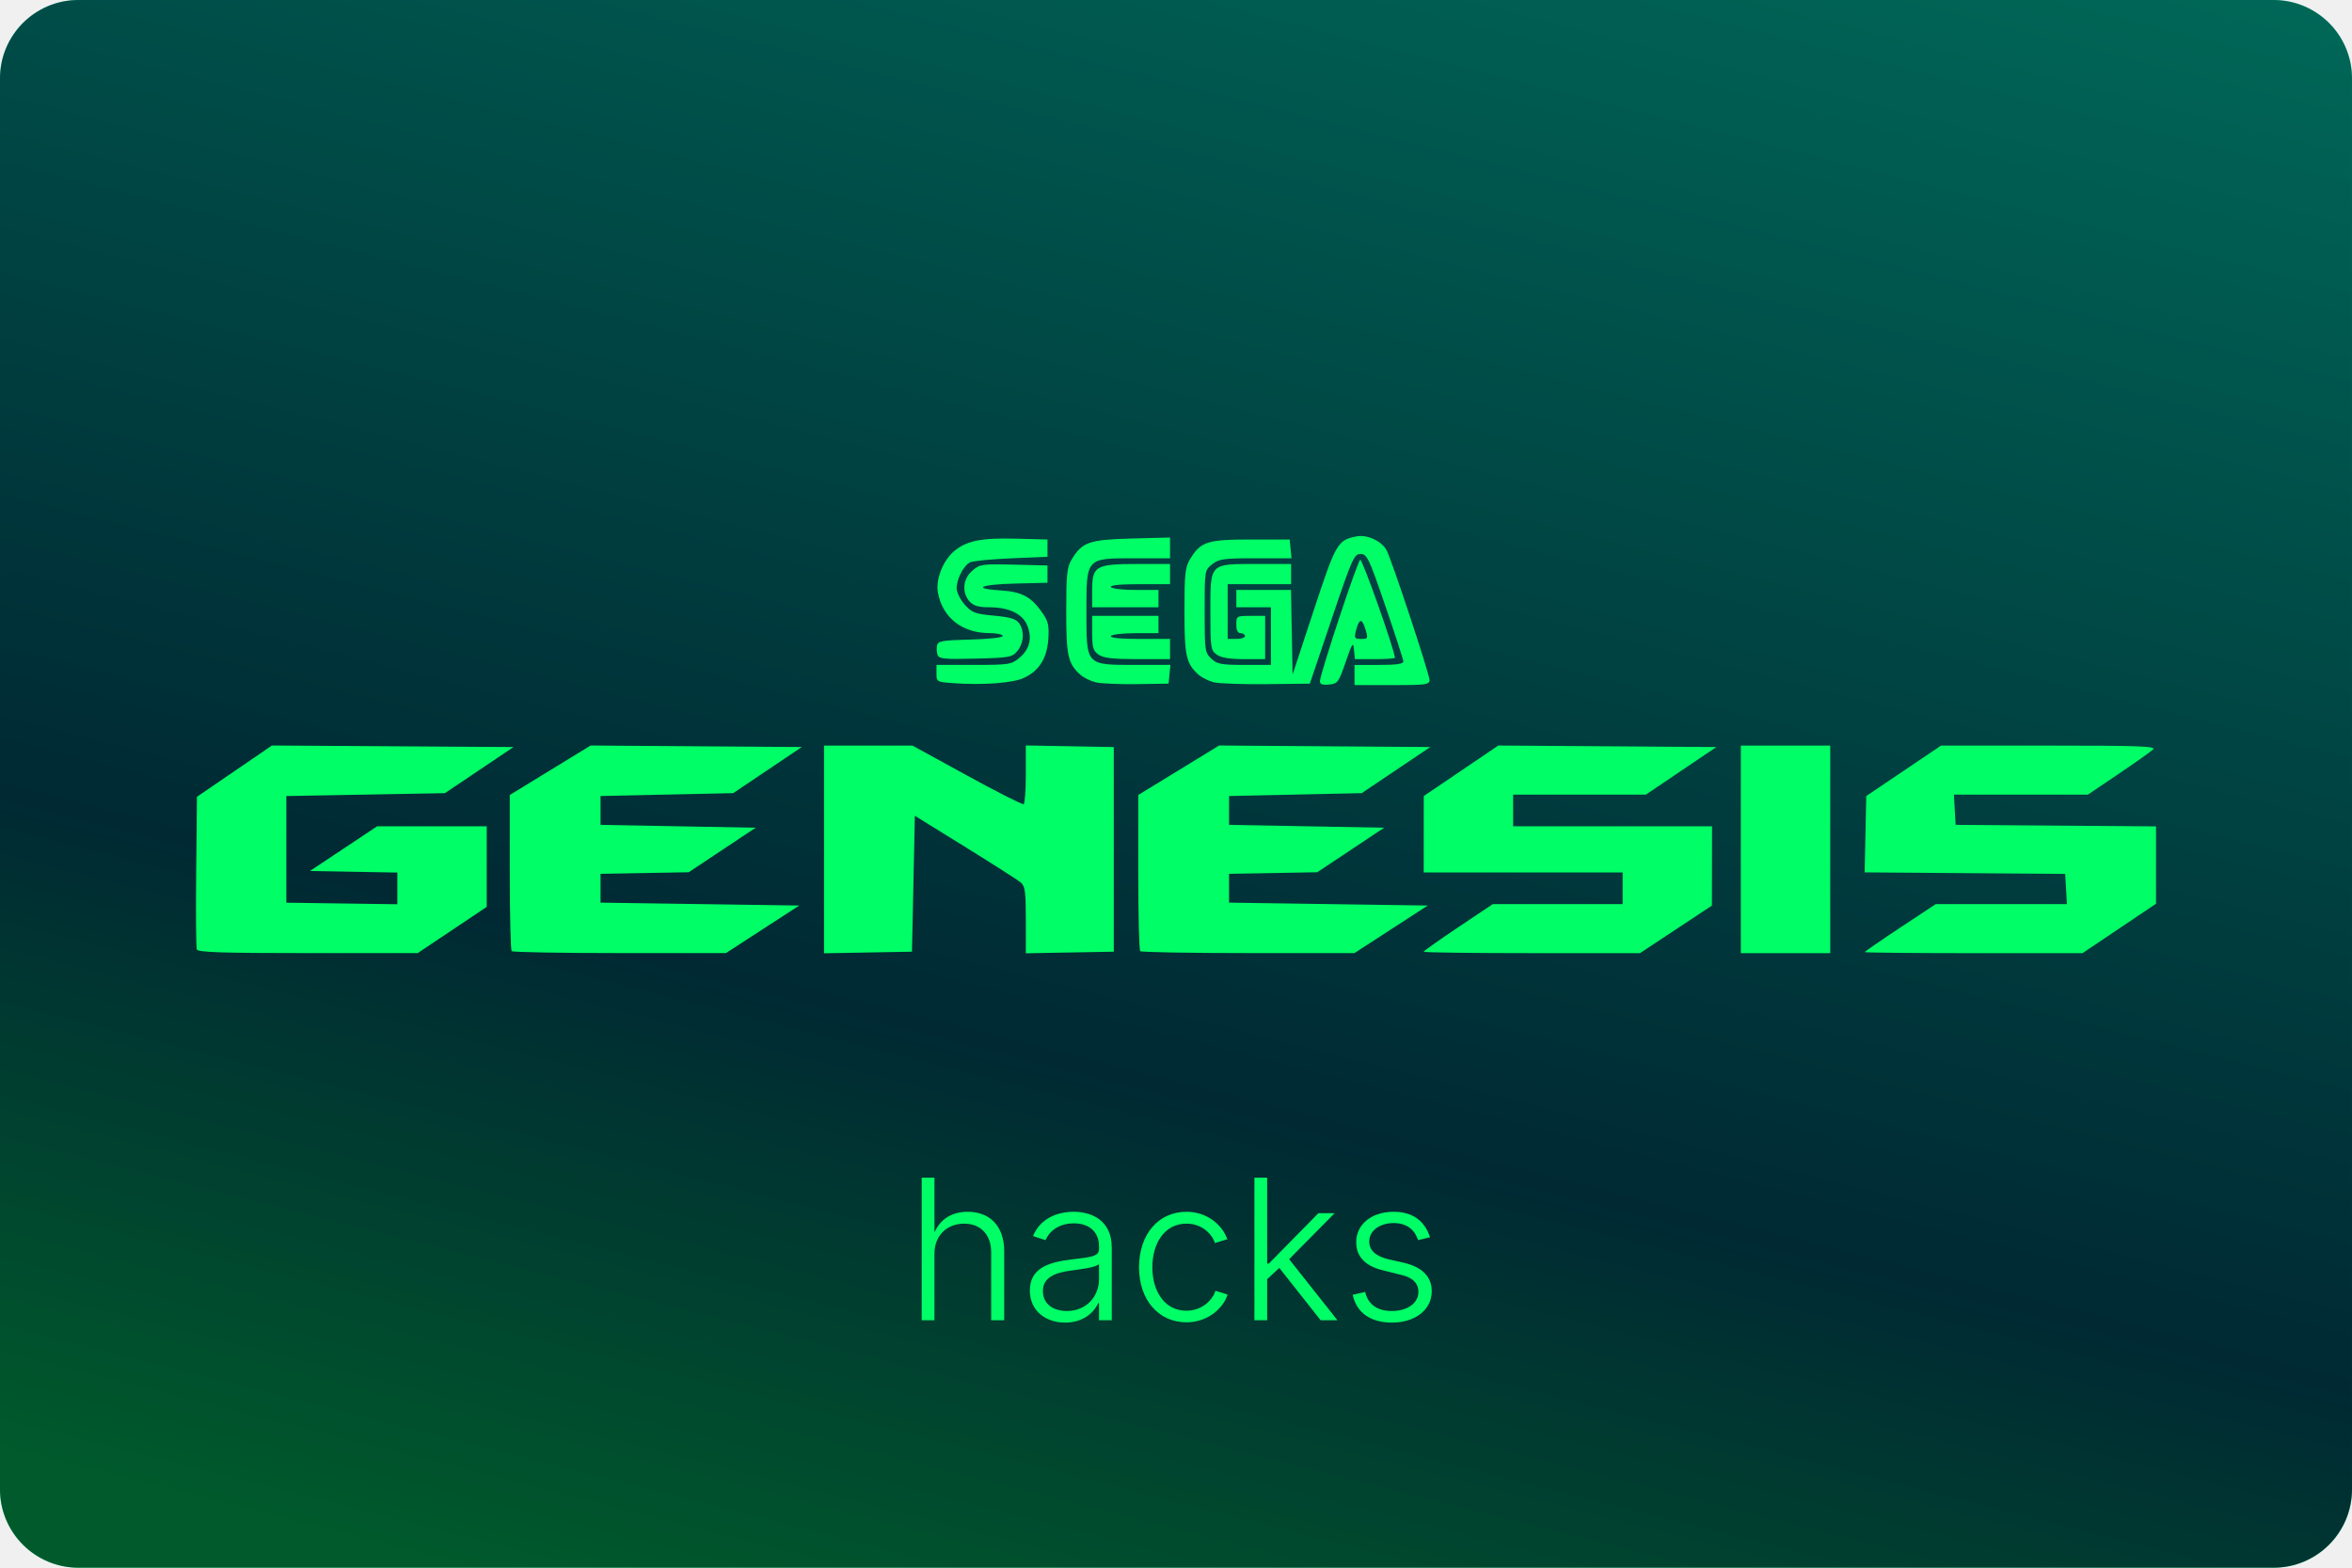
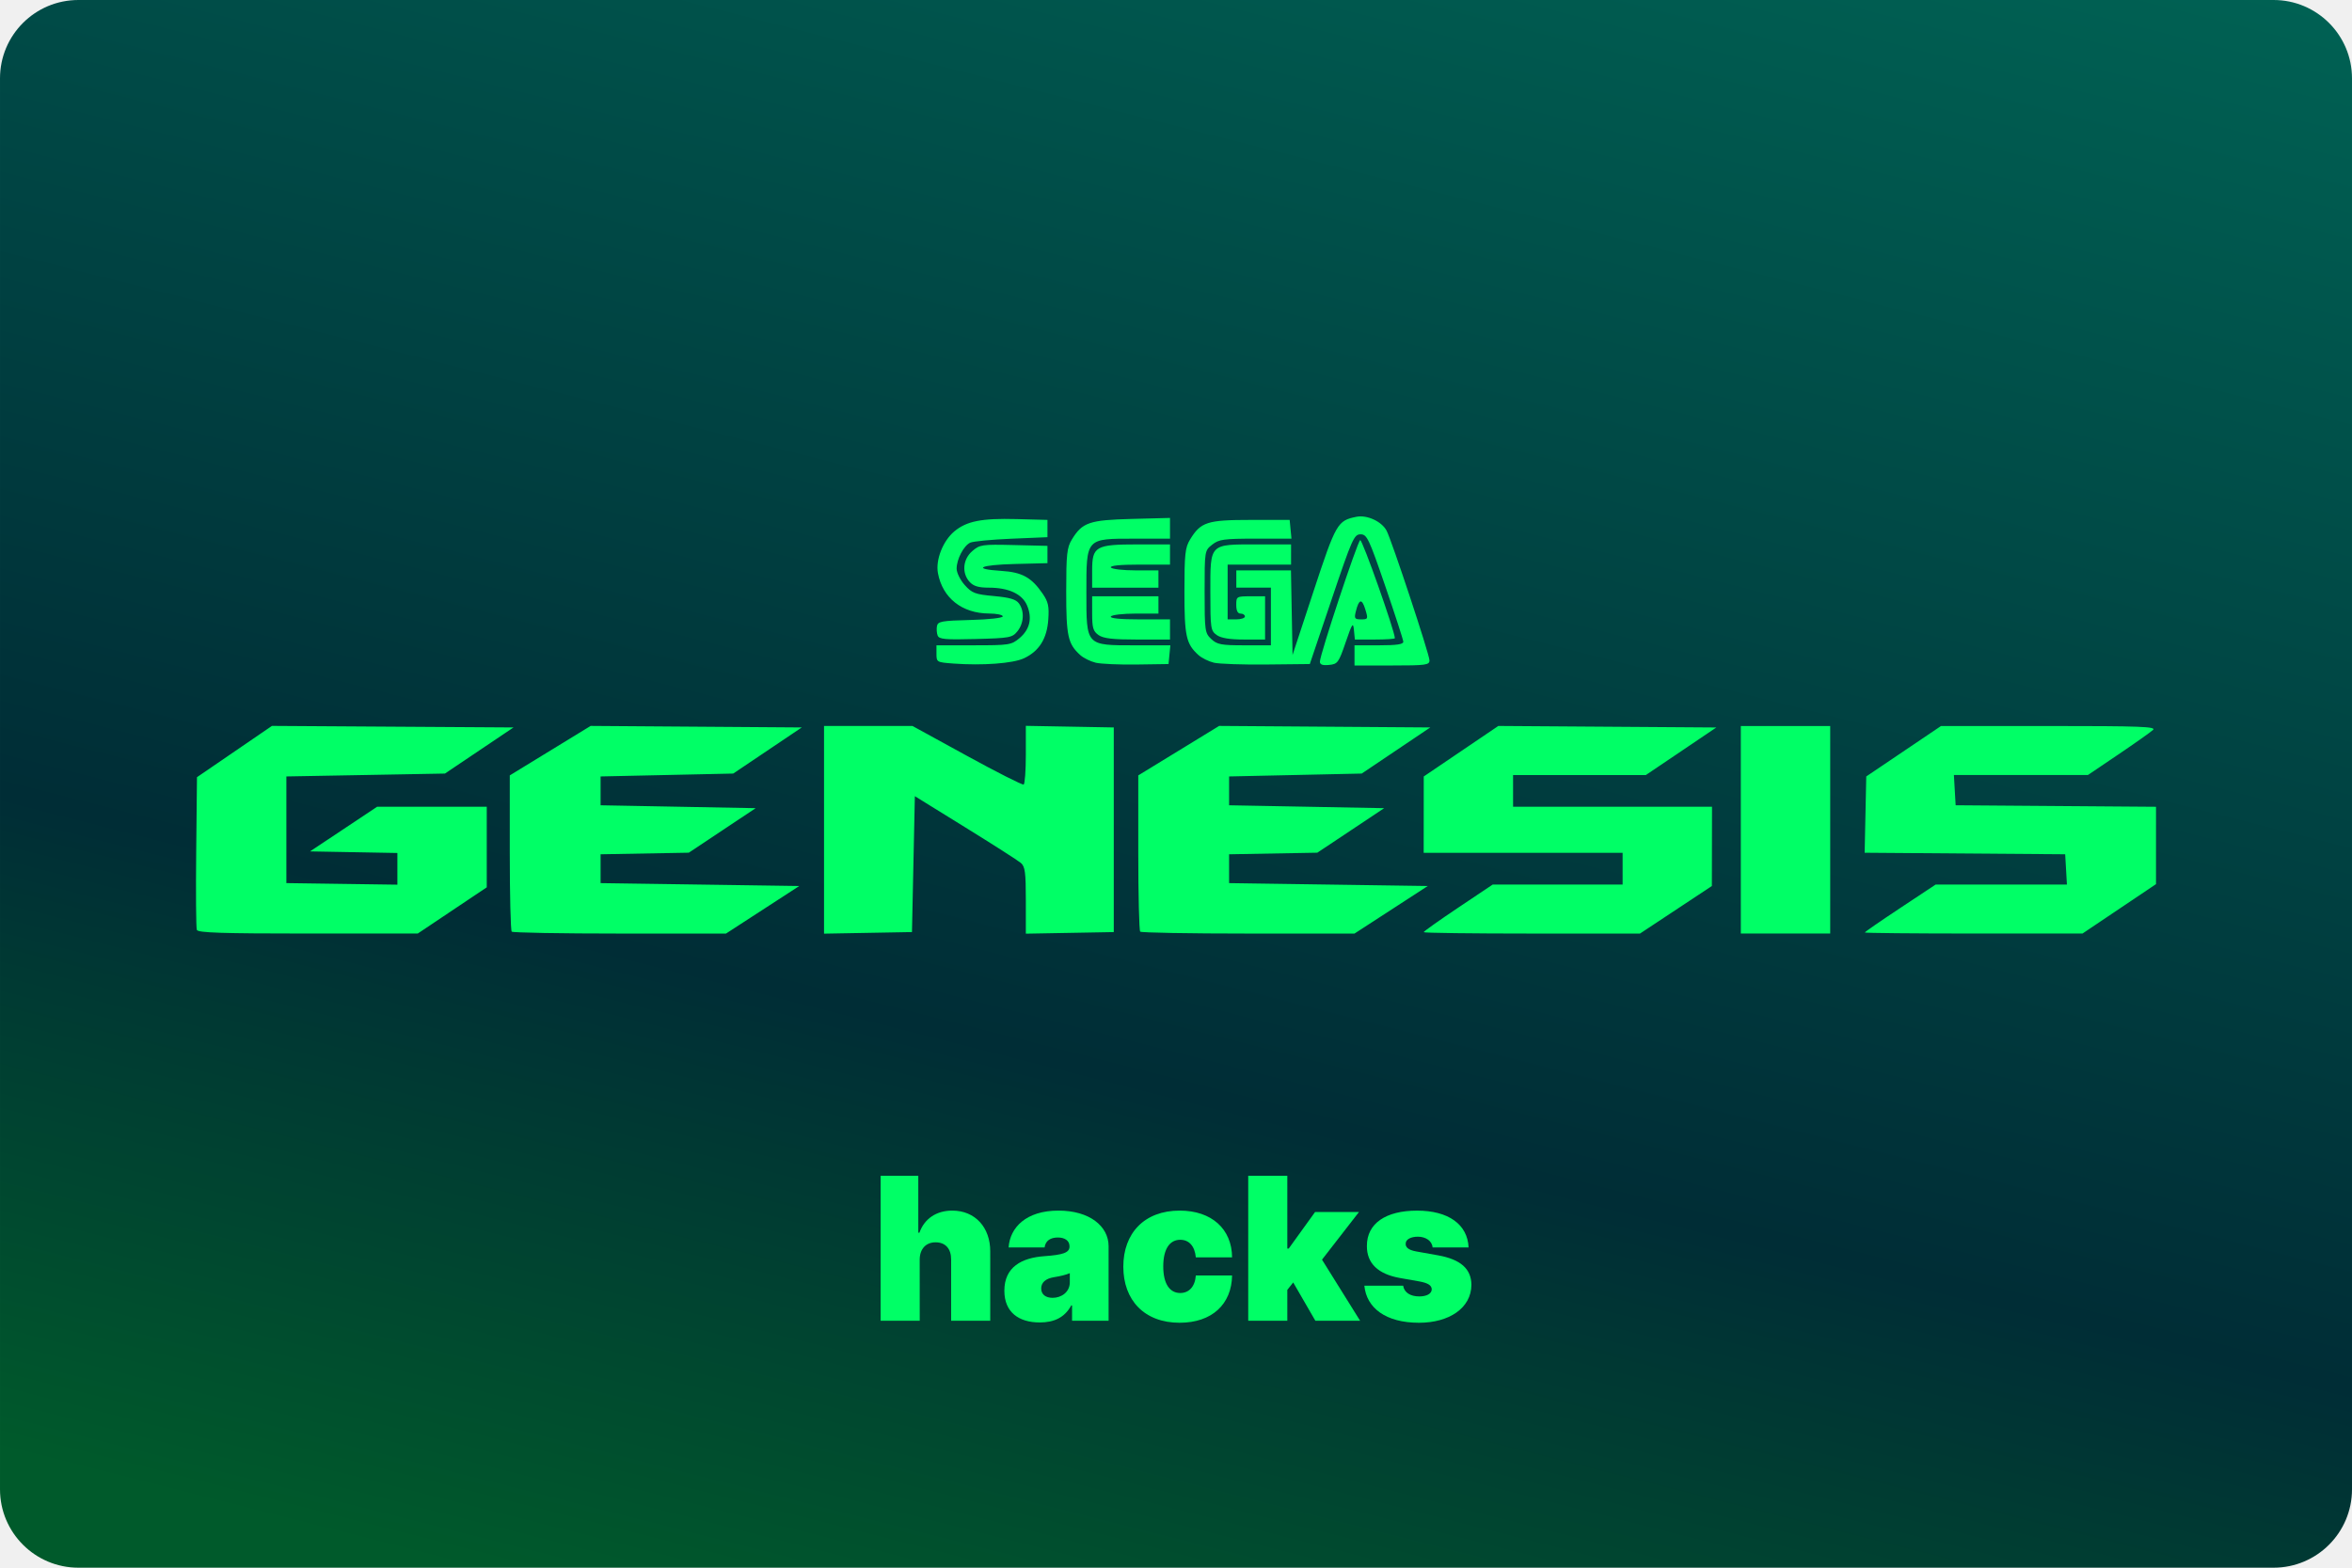
- <svg xmlns="http://www.w3.org/2000/svg" xmlns:xlink="http://www.w3.org/1999/xlink" width="480" height="320" viewBox="0 0 127 84.667" version="1.1" id="svg1543">
-   <defs id="defs1540">
-     <clipPath clipPathUnits="userSpaceOnUse" id="clipPath2468">
-       <path id="path2470" style="fill:#ff0000;fill-opacity:0.533;stroke-width:2;stroke-linecap:square;stroke-linejoin:round;paint-order:stroke fill markers" d="m 200,0 h 96 l -16,160 h -96 z" />
-     </clipPath>
-     <clipPath clipPathUnits="userSpaceOnUse" id="clipPath2484">
-       <path id="path2486" style="fill:#ffff00;fill-opacity:0.365;stroke-width:2;stroke-linecap:square;stroke-linejoin:round;paint-order:stroke fill markers" d="M 8,0 C 3.568,0 0,3.568 0,8 V 160 H 108 L 124,0 Z" />
-     </clipPath>
-     <clipPath clipPathUnits="userSpaceOnUse" id="clipPath2500">
-       <path id="path2502" style="fill:#00ffff;fill-opacity:0.483;stroke-width:2;stroke-linecap:square;stroke-linejoin:round;paint-order:stroke fill markers" d="M 104,0 H 220 L 204,160 H 88 Z" />
-     </clipPath>
-     <clipPath clipPathUnits="userSpaceOnUse" id="clipPath2785">
-       <path id="path2787" style="fill:#00ff00;fill-opacity:0.338;stroke-width:2;stroke-linecap:square;stroke-linejoin:round;paint-order:stroke fill markers" d="M 276,0 H 392 L 376,160 H 260 Z" />
-     </clipPath>
-     <clipPath clipPathUnits="userSpaceOnUse" id="clipPath2801">
-       <path id="path2803" style="fill:#ff00ff;fill-opacity:0.432;stroke-width:2;stroke-linecap:square;stroke-linejoin:round;paint-order:stroke fill markers" d="M 372,0 356,160 H 480 V 8 c 0,-4.432 -3.568,-8 -8,-8 z" />
-     </clipPath>
-     <clipPath id="clip1">
-       <path d="m 249,0 h 75 v 124.512 h -75 z m 0,0" id="path2" />
-     </clipPath>
-     <clipPath id="clip2">
-       <path d="m 421,0 h 90 v 124.512 h -90 z m 0,0" id="path5" />
-     </clipPath>
-     <clipPath id="clip3">
-       <path d="m 513,0 h 28 v 124.512 h -28 z m 0,0" id="path8" />
-     </clipPath>
-     <clipPath id="clip4">
-       <path d="m 659,4 h 86.871 V 124 H 659 Z m 0,0" id="path11" />
-     </clipPath>
-     <linearGradient xlink:href="#linearGradient2856" id="linearGradient2858" x1="95.956" y1="-14.236" x2="68.019" y2="95.695" gradientUnits="userSpaceOnUse" gradientTransform="translate(22.45627,-51.86545)" />
-     <linearGradient id="linearGradient2856">
-       <stop style="stop-color:#a56de2;stop-opacity:1" offset="0" id="stop2852" />
-       <stop style="stop-color:#452981;stop-opacity:1" offset="0.696" id="stop2579" />
-       <stop style="stop-color:#485a6c;stop-opacity:1" offset="1" id="stop2854" />
+ <svg xmlns="http://www.w3.org/2000/svg" width="480" height="320" version="1.1" viewBox="0 0 127 84.667">
+   <defs>
+     <linearGradient id="a" x1="95.956" x2="68.019" y1="-14.236" y2="95.695" gradientTransform="translate(22.456 -51.865)" gradientUnits="userSpaceOnUse">
+       <stop stop-color="#006656" offset="0" />
+       <stop stop-color="#002d36" offset=".696" />
+       <stop stop-color="#005a2b" offset="1" />
    </linearGradient>
  </defs>
-   <g id="layer1" style="display:inline">
-     <g id="g965" transform="translate(-22.45627,51.86545)">
-       <rect style="fill:url(#linearGradient2858);fill-opacity:1;stroke-width:0.529;stroke-linecap:square;stroke-linejoin:round;paint-order:stroke fill markers" id="rect1569" width="127" height="84.667" x="22.456" y="-51.865" ry="4.233" />
-       <path style="fill:#ffffff;stroke-width:0.156" d="m 33.084,-0.586 c -0.042,-0.108 -0.057,-2.008 -0.034,-4.222 l 0.042,-4.025 2.024,-1.385 2.024,-1.385 6.522,0.042 6.522,0.042 -1.852,1.245 -1.852,1.245 -4.281,0.078 -4.281,0.078 v 2.88 2.88 l 2.997,0.042 2.997,0.042 v -0.856 -0.856 l -2.358,-0.043 -2.358,-0.043 1.812,-1.206 1.812,-1.206 h 2.959 2.959 v 2.176 2.176 l -1.864,1.248 -1.864,1.248 h -5.925 c -4.637,0 -5.942,-0.043 -6.001,-0.197 z m 17.002,0.093 c -0.057,-0.057 -0.104,-1.979 -0.104,-4.27 v -4.167 l 2.183,-1.336 2.183,-1.336 5.701,0.041 5.701,0.041 -1.852,1.245 -1.852,1.245 -3.581,0.078 -3.581,0.078 v 0.778 0.778 l 4.187,0.078 4.187,0.078 -1.806,1.202 -1.806,1.202 -2.381,0.043 -2.381,0.043 v 0.778 0.778 l 5.364,0.078 5.364,0.078 -1.978,1.284 -1.978,1.284 H 55.924 c -3.154,0 -5.78,-0.047 -5.838,-0.104 z m 16.865,-5.496 v -5.608 h 2.389 2.389 l 2.943,1.614 c 1.618,0.888 2.995,1.584 3.059,1.548 0.064,-0.036 0.117,-0.764 0.117,-1.618 v -1.552 l 2.374,0.043 2.374,0.043 v 5.526 5.526 l -2.374,0.043 -2.374,0.043 v -1.796 c 0,-1.519 -0.042,-1.831 -0.272,-2.027 -0.15,-0.127 -1.498,-0.989 -2.997,-1.917 l -2.724,-1.686 -0.078,3.67 -0.078,3.67 -2.374,0.043 -2.374,0.043 z m 17.072,5.496 c -0.057,-0.057 -0.104,-1.979 -0.104,-4.27 v -4.167 l 2.183,-1.336 2.183,-1.336 5.701,0.041 5.701,0.041 -1.852,1.245 -1.852,1.245 -3.581,0.078 -3.581,0.078 v 0.778 0.778 l 4.187,0.078 4.187,0.078 -1.806,1.202 -1.806,1.202 -2.381,0.043 -2.381,0.043 v 0.778 0.778 l 5.364,0.078 5.364,0.078 -1.978,1.284 -1.978,1.284 h -5.734 c -3.154,0 -5.78,-0.047 -5.838,-0.104 z m 15.308,0.029 c 0,-0.041 0.839,-0.637 1.864,-1.323 l 1.864,-1.248 h 3.507 3.507 v -0.856 -0.856 h -5.371 -5.371 l 0.002,-2.063 0.002,-2.063 2.013,-1.364 2.013,-1.364 5.886,0.041 5.886,0.041 -1.902,1.284 -1.902,1.284 h -3.585 -3.585 v 0.856 0.856 h 5.371 5.371 l -0.004,2.141 -0.004,2.141 -1.941,1.284 -1.941,1.284 h -5.839 c -3.211,0 -5.839,-0.034 -5.839,-0.075 z M 116.456,-5.993 v -5.604 h 2.413 2.413 v 5.604 5.604 h -2.413 -2.413 z m 6.694,5.548 c 0,-0.031 0.861,-0.626 1.913,-1.323 l 1.913,-1.267 h 3.544 3.544 l -0.047,-0.817 -0.047,-0.817 -5.414,-0.041 -5.414,-0.041 0.043,-2.061 0.043,-2.061 2.018,-1.362 2.018,-1.362 h 5.838 c 4.937,0 5.803,0.033 5.61,0.212 -0.125,0.117 -0.967,0.712 -1.871,1.323 l -1.643,1.111 h -3.619 -3.619 l 0.047,0.817 0.047,0.817 5.41,0.041 5.41,0.041 v 2.089 2.089 l -1.985,1.335 -1.985,1.335 -5.877,-5.88e-4 c -3.232,-5.4e-4 -5.877,-0.026 -5.877,-0.057 z M 73.918,-14.972 c -0.873,-0.064 -0.895,-0.077 -0.895,-0.525 v -0.459 h 2.012 c 1.916,0 2.034,-0.018 2.472,-0.387 0.557,-0.469 0.698,-1.072 0.411,-1.759 -0.261,-0.624 -0.994,-0.967 -2.064,-0.967 -0.563,0 -0.832,-0.081 -1.043,-0.313 -0.431,-0.476 -0.365,-1.222 0.146,-1.662 0.406,-0.35 0.527,-0.367 2.244,-0.326 l 1.815,0.044 v 0.467 0.467 l -1.751,0.044 c -1.911,0.048 -2.353,0.271 -0.741,0.373 1.123,0.071 1.63,0.351 2.234,1.232 0.301,0.438 0.353,0.682 0.303,1.397 -0.072,1.033 -0.49,1.701 -1.305,2.088 -0.595,0.282 -2.236,0.405 -3.838,0.287 z m 7.7,-0.045 c -0.282,-0.068 -0.657,-0.254 -0.833,-0.414 -0.664,-0.601 -0.756,-1.021 -0.755,-3.436 4.67e-4,-2.009 0.039,-2.368 0.304,-2.801 0.563,-0.924 0.939,-1.053 3.23,-1.113 l 2.07,-0.054 v 0.56 0.56 h -1.919 c -2.633,0 -2.596,-0.042 -2.596,2.902 0,2.898 -0.037,2.858 2.627,2.858 h 1.907 l -0.049,0.506 -0.049,0.506 -1.712,0.025 c -0.942,0.014 -1.943,-0.03 -2.225,-0.098 z m 6.383,-4.7e-4 c -0.282,-0.068 -0.657,-0.254 -0.833,-0.414 -0.664,-0.601 -0.756,-1.021 -0.755,-3.436 5.06e-4,-2.009 0.039,-2.368 0.304,-2.801 0.577,-0.947 0.925,-1.059 3.269,-1.059 h 2.109 l 0.049,0.506 0.049,0.506 h -1.935 c -1.722,0 -1.98,0.036 -2.345,0.323 -0.409,0.322 -0.41,0.33 -0.41,2.542 0,2.118 0.016,2.234 0.36,2.557 0.316,0.297 0.536,0.338 1.79,0.338 h 1.43 v -1.557 -1.557 h -0.934 -0.934 v -0.467 -0.467 h 1.475 1.475 l 0.043,2.287 0.043,2.287 1.138,-3.457 c 1.204,-3.656 1.29,-3.805 2.312,-4.009 0.569,-0.114 1.361,0.249 1.626,0.746 0.275,0.514 2.318,6.691 2.318,7.008 0,0.251 -0.189,0.277 -2.024,0.277 h -2.024 v -0.545 -0.545 h 1.323 c 0.961,0 1.32,-0.053 1.312,-0.195 -0.006,-0.107 -0.444,-1.456 -0.973,-2.997 -0.889,-2.589 -0.99,-2.802 -1.336,-2.802 -0.349,0 -0.454,0.236 -1.557,3.503 l -1.183,3.503 -2.335,0.025 c -1.284,0.014 -2.566,-0.031 -2.847,-0.098 z m 5.727,-0.055 c 0,-0.373 2.019,-6.467 2.175,-6.563 0.109,-0.067 1.873,4.923 1.873,5.297 0,0.039 -0.486,0.071 -1.08,0.071 h -1.08 l -0.049,-0.506 c -0.044,-0.45 -0.093,-0.377 -0.45,0.662 -0.377,1.098 -0.43,1.17 -0.895,1.216 -0.35,0.035 -0.494,-0.017 -0.494,-0.177 z m 2.449,-2.834 c -0.182,-0.593 -0.342,-0.555 -0.509,0.121 -0.094,0.382 -0.063,0.428 0.286,0.428 0.376,0 0.385,-0.022 0.223,-0.549 z m -23.089,1.427 c -0.05,-0.13 -0.067,-0.364 -0.037,-0.519 0.048,-0.248 0.259,-0.287 1.803,-0.326 0.993,-0.025 1.749,-0.109 1.749,-0.195 0,-0.083 -0.333,-0.152 -0.739,-0.154 -1.462,-0.007 -2.512,-0.837 -2.762,-2.183 -0.132,-0.712 0.267,-1.732 0.879,-2.246 0.665,-0.559 1.471,-0.72 3.359,-0.67 l 1.676,0.044 v 0.467 0.467 l -1.946,0.082 c -1.07,0.045 -2.071,0.141 -2.224,0.213 -0.354,0.167 -0.734,0.895 -0.734,1.406 0,0.217 0.197,0.615 0.438,0.884 0.391,0.437 0.559,0.501 1.575,0.594 0.855,0.078 1.191,0.177 1.353,0.399 0.303,0.415 0.267,1.07 -0.082,1.502 -0.279,0.345 -0.416,0.371 -2.257,0.419 -1.644,0.043 -1.975,0.013 -2.051,-0.185 z m 8.688,-0.031 c -0.292,-0.204 -0.346,-0.388 -0.346,-1.168 v -0.925 h 1.79 1.79 v 0.467 0.467 h -1.236 c -0.68,0 -1.28,0.07 -1.332,0.156 -0.062,0.1 0.491,0.156 1.548,0.156 h 1.644 v 0.545 0.545 h -1.756 c -1.337,0 -1.838,-0.058 -2.102,-0.242 z m 6.383,0 c -0.328,-0.23 -0.346,-0.349 -0.346,-2.326 0,-2.639 -0.069,-2.569 2.525,-2.569 h 1.833 v 0.545 0.545 h -1.712 -1.712 v 1.479 1.479 h 0.467 c 0.257,0 0.467,-0.07 0.467,-0.156 0,-0.086 -0.105,-0.156 -0.234,-0.156 -0.156,0 -0.234,-0.156 -0.234,-0.467 0,-0.457 0.017,-0.467 0.778,-0.467 h 0.778 v 1.168 1.168 h -1.133 c -0.773,0 -1.243,-0.077 -1.479,-0.242 z m -6.729,-3.485 c 0,-1.301 0.188,-1.41 2.448,-1.41 h 1.756 v 0.545 0.545 h -1.644 c -1.056,0 -1.609,0.056 -1.548,0.156 0.053,0.086 0.653,0.156 1.332,0.156 h 1.236 v 0.467 0.467 h -1.79 -1.79 z" id="path8373" />
-     </g>
+   <g transform="translate(-22.456 51.865)">
+     <rect x="22.456" y="-51.865" width="127" height="84.667" ry="4.233" fill="url(#a)" stroke-linecap="square" stroke-linejoin="round" stroke-width=".529" style="paint-order:stroke fill markers" />
+     <path d="m33.084-1.644c-0.042-0.108-0.057-2.008-0.034-4.222l0.042-4.025 4.048-2.77 13.044 0.083-3.703 2.491-8.562 0.156v5.76l5.994 0.085v-1.711l-4.716-0.086 3.624-2.413h5.918v4.353l-3.727 2.497h-5.925c-4.638 0-5.942-0.043-6.001-0.197zm17.002 0.093c-0.057-0.057-0.104-1.979-0.104-4.27v-4.167l4.366-2.672 11.402 0.082-3.703 2.491-7.161 0.156v1.557l8.374 0.156-3.611 2.405-4.763 0.086v1.557l10.728 0.156-3.957 2.569h-5.734c-3.154 0-5.78-0.047-5.838-0.104zm16.865-5.497v-5.608h4.778l2.943 1.614c1.619 0.888 2.995 1.584 3.059 1.548 0.064-0.036 0.117-0.764 0.117-1.618v-1.552l4.748 0.086v11.053l-4.748 0.086v-1.796c0-1.519-0.042-1.831-0.272-2.027-0.15-0.127-1.498-0.99-2.997-1.917l-2.724-1.686-0.156 7.339-4.748 0.086zm17.072 5.497c-0.057-0.057-0.104-1.979-0.104-4.27v-4.167l4.366-2.672 11.402 0.082-3.703 2.491-7.161 0.156v1.557l8.374 0.156-3.611 2.405-4.763 0.086v1.557l10.728 0.156-3.957 2.569h-5.734c-3.154 0-5.78-0.047-5.838-0.104zm15.308 0.029c0-0.041 0.839-0.637 1.863-1.323l1.863-1.248h7.015v-1.712h-10.742l0.004-4.125 4.026-2.728 11.772 0.082-3.805 2.569h-7.17v1.712h10.742l-8e-3 4.281-3.882 2.569h-5.839c-3.211 0-5.839-0.034-5.839-0.075zm17.124-5.529v-5.604h4.826v11.209h-4.826zm6.694 5.548c0-0.031 0.861-0.626 1.913-1.323l1.913-1.267h7.088l-0.094-1.635-10.828-0.082 0.087-4.121 4.036-2.724h5.838c4.937 0 5.803 0.033 5.61 0.212-0.125 0.117-0.967 0.712-1.871 1.323l-1.643 1.111h-7.238l0.047 0.817 0.047 0.817 10.819 0.082v4.178l-3.97 2.669-5.877-5.88e-4c-3.232-5.4e-4 -5.877-0.026-5.877-0.057zm-49.232-14.527c-0.873-0.064-0.895-0.077-0.895-0.525v-0.459h2.012c1.917 0 2.034-0.018 2.472-0.387 0.557-0.469 0.698-1.072 0.411-1.759-0.261-0.624-0.994-0.967-2.064-0.967-0.563 0-0.832-0.081-1.043-0.313-0.431-0.476-0.365-1.222 0.146-1.662 0.406-0.35 0.527-0.367 2.244-0.326l1.815 0.044v0.934l-1.751 0.044c-1.911 0.048-2.353 0.271-0.741 0.373 1.123 0.071 1.63 0.351 2.234 1.232 0.301 0.438 0.353 0.682 0.303 1.397-0.072 1.033-0.49 1.701-1.305 2.088-0.595 0.282-2.236 0.405-3.838 0.287zm7.699-0.045c-0.282-0.068-0.657-0.254-0.833-0.414-0.664-0.601-0.756-1.021-0.755-3.436 4.67e-4 -2.009 0.039-2.368 0.304-2.801 0.563-0.924 0.939-1.054 3.23-1.113l2.07-0.054v1.12h-1.919c-2.633 0-2.596-0.042-2.596 2.902 0 2.898-0.037 2.858 2.627 2.858h1.907l-0.049 0.506-0.049 0.506-1.712 0.025c-0.942 0.014-1.943-0.03-2.225-0.098zm6.383-4.7e-4c-0.282-0.068-0.657-0.254-0.833-0.414-0.664-0.601-0.756-1.021-0.755-3.436 5.06e-4 -2.009 0.039-2.368 0.304-2.801 0.577-0.947 0.925-1.059 3.269-1.059h2.109l0.098 1.012h-1.935c-1.722 0-1.98 0.036-2.345 0.323-0.409 0.322-0.41 0.33-0.41 2.542 0 2.118 0.016 2.234 0.36 2.557 0.316 0.297 0.536 0.338 1.79 0.338h1.43v-3.114h-1.868v-0.934h2.95l0.086 4.573 1.138-3.457c1.204-3.656 1.29-3.805 2.312-4.009 0.569-0.114 1.361 0.249 1.626 0.746 0.275 0.514 2.318 6.691 2.318 7.008 0 0.251-0.189 0.277-2.024 0.277h-2.024v-1.09h1.323c0.961 0 1.32-0.053 1.312-0.195-0.006-0.107-0.444-1.456-0.973-2.997-0.889-2.588-0.99-2.802-1.336-2.802-0.349 0-0.454 0.236-1.557 3.503l-1.183 3.503-2.335 0.025c-1.284 0.014-2.566-0.031-2.847-0.098zm5.727-0.055c0-0.373 2.019-6.467 2.175-6.563 0.109-0.067 1.873 4.923 1.873 5.297 0 0.039-0.486 0.071-1.08 0.071h-1.08l-0.049-0.506c-0.044-0.45-0.093-0.377-0.45 0.662-0.377 1.098-0.43 1.171-0.895 1.216-0.35 0.035-0.494-0.017-0.494-0.177zm2.449-2.833c-0.182-0.593-0.342-0.555-0.509 0.121-0.094 0.382-0.063 0.428 0.286 0.428 0.376 0 0.385-0.022 0.223-0.549zm-23.089 1.427c-0.05-0.13-0.067-0.364-0.037-0.519 0.048-0.248 0.259-0.287 1.803-0.326 0.993-0.025 1.75-0.109 1.75-0.195 0-0.083-0.333-0.152-0.739-0.154-1.462-0.007-2.512-0.837-2.762-2.183-0.132-0.712 0.267-1.732 0.879-2.247 0.665-0.559 1.471-0.72 3.359-0.67l1.676 0.044v0.934l-1.946 0.082c-1.07 0.045-2.071 0.141-2.224 0.213-0.354 0.167-0.734 0.895-0.734 1.406 0 0.217 0.197 0.615 0.438 0.884 0.391 0.437 0.559 0.501 1.575 0.594 0.855 0.078 1.191 0.177 1.353 0.399 0.303 0.415 0.267 1.07-0.082 1.502-0.279 0.345-0.416 0.371-2.257 0.419-1.644 0.043-1.975 0.013-2.051-0.185zm8.688-0.031c-0.292-0.204-0.346-0.388-0.346-1.168v-0.925h3.58v0.934h-1.236c-0.68 0-1.28 0.07-1.332 0.156-0.062 0.1 0.491 0.156 1.548 0.156h1.644v1.09h-1.756c-1.337 0-1.838-0.058-2.102-0.242zm6.383 0c-0.328-0.23-0.346-0.349-0.346-2.326 0-2.639-0.069-2.569 2.525-2.569h1.833v1.09h-3.425v2.958h0.467c0.257 0 0.467-0.07 0.467-0.156 0-0.086-0.105-0.156-0.234-0.156-0.156 0-0.234-0.156-0.234-0.467 0-0.457 0.017-0.467 0.778-0.467h0.778v2.335h-1.133c-0.773 0-1.243-0.077-1.479-0.242zm-6.729-3.485c0-1.301 0.188-1.41 2.448-1.41h1.756v1.09h-1.644c-1.056 0-1.609 0.056-1.548 0.156 0.053 0.086 0.653 0.156 1.332 0.156h1.236v0.934h-3.58z" fill="#0f6" stroke-width=".156" />
  </g>
-   <g id="layer3" style="display:inline">
-     <text xml:space="preserve" style="font-style:normal;font-weight:normal;font-size:10.583px;line-height:1.25;font-family:sans-serif;display:inline;fill:#ffffff;fill-opacity:1;stroke:none;stroke-width:0.265" x="48.88" y="71.306" id="text2121">
-       <tspan id="tspan2119" style="font-style:normal;font-variant:normal;font-weight:300;font-stretch:normal;font-size:10.583px;font-family:Inter;-inkscape-font-specification:'Inter, Light';font-variant-ligatures:normal;font-variant-caps:normal;font-variant-numeric:normal;font-variant-east-asian:normal;fill:#ffffff;stroke-width:0.265" x="48.88" y="71.306">hacks</tspan>
-     </text>
+   <g transform="matrix(1.0173 0 0 1.0173 -1.0979 -1.2087)" fill="#0f6" stroke-width=".265" aria-label="hacks">
+     <path d="m49.895 68.059c0.004-0.571 0.334-0.917 0.842-0.917 0.53 0 0.831 0.346 0.827 0.917v3.247h2.075v-3.683c0.004-1.263-0.793-2.165-2.014-2.165-0.853 0-1.484 0.436-1.744 1.173h-0.06v-3.022h-1.999v7.697h2.075z" />
+     <path d="m56.269 71.396c0.752 0 1.319-0.256 1.669-0.902h0.045v0.812h1.939v-3.954c0-1.067-1.011-1.894-2.661-1.894-1.725 0-2.574 0.902-2.646 1.954h1.909c0.049-0.357 0.312-0.526 0.707-0.526 0.361 0 0.616 0.165 0.616 0.466v0.015c0 0.334-0.368 0.44-1.338 0.511-1.191 0.086-2.12 0.568-2.12 1.834 0 1.15 0.774 1.684 1.879 1.684zm0.676-1.308c-0.353 0-0.601-0.173-0.601-0.496 0-0.297 0.21-0.526 0.692-0.601 0.331-0.053 0.609-0.12 0.827-0.21v0.481c0 0.526-0.447 0.827-0.917 0.827z" />
+     <path d="m63.695 71.411c1.71 0 2.759-0.981 2.781-2.51h-1.924c-0.045 0.605-0.372 0.932-0.827 0.932-0.545 0-0.902-0.466-0.902-1.413s0.357-1.413 0.902-1.413c0.459 0 0.77 0.327 0.827 0.932h1.924c-0.011-1.503-1.082-2.481-2.781-2.481-1.879 0-2.992 1.203-2.992 2.977 0 1.774 1.112 2.977 2.992 2.977z" />
+     <path d="m67.333 71.306h2.075v-1.639l0.312-0.395 1.176 2.033h2.375l-2.022-3.243 1.962-2.529h-2.33l-1.398 1.939h-0.075v-3.864h-2.075z" />
+     <path d="m79.029 67.413c-0.053-1.221-1.067-1.954-2.736-1.954-1.65 0-2.668 0.676-2.661 1.879-0.007 0.909 0.583 1.492 1.759 1.699l1.022 0.18c0.451 0.083 0.654 0.203 0.661 0.421-0.007 0.241-0.282 0.376-0.661 0.376-0.47 0-0.801-0.203-0.857-0.571h-2.059c0.113 1.184 1.135 1.969 2.901 1.969 1.597 0 2.774-0.778 2.781-2.014-0.007-0.853-0.579-1.349-1.759-1.563l-1.173-0.21c-0.44-0.079-0.564-0.237-0.556-0.406-0.007-0.241 0.289-0.376 0.646-0.376 0.41 0 0.752 0.218 0.782 0.571z" />
  </g>
-   <g id="layer2" style="display:inline;mix-blend-mode:multiply">
-     <rect style="fill:#00ff66;fill-opacity:1;stroke:none;stroke-width:1;stroke-linecap:square;stroke-linejoin:round;paint-order:stroke markers fill" id="rect10353" width="127" height="84.667" x="0" y="0" ry="4.233" />
-   </g>
-   <style type="text/css" id="style3952">
- 	.st0{fill:#FC0C18;}
- 	.st1{fill:#FC0C18;}
- </style>
-   <style type="text/css" id="style3952-7">
- 	.st0{fill:#FC0C18;}
- 	.st1{fill:#FC0C18;}
- </style>
+   <style type="text/css">.st0{fill:#FC0C18;}
+ 	.st1{fill:#FC0C18;}</style>
+   <style type="text/css">.st0{fill:#FC0C18;}
+ 	.st1{fill:#FC0C18;}</style>
</svg>
